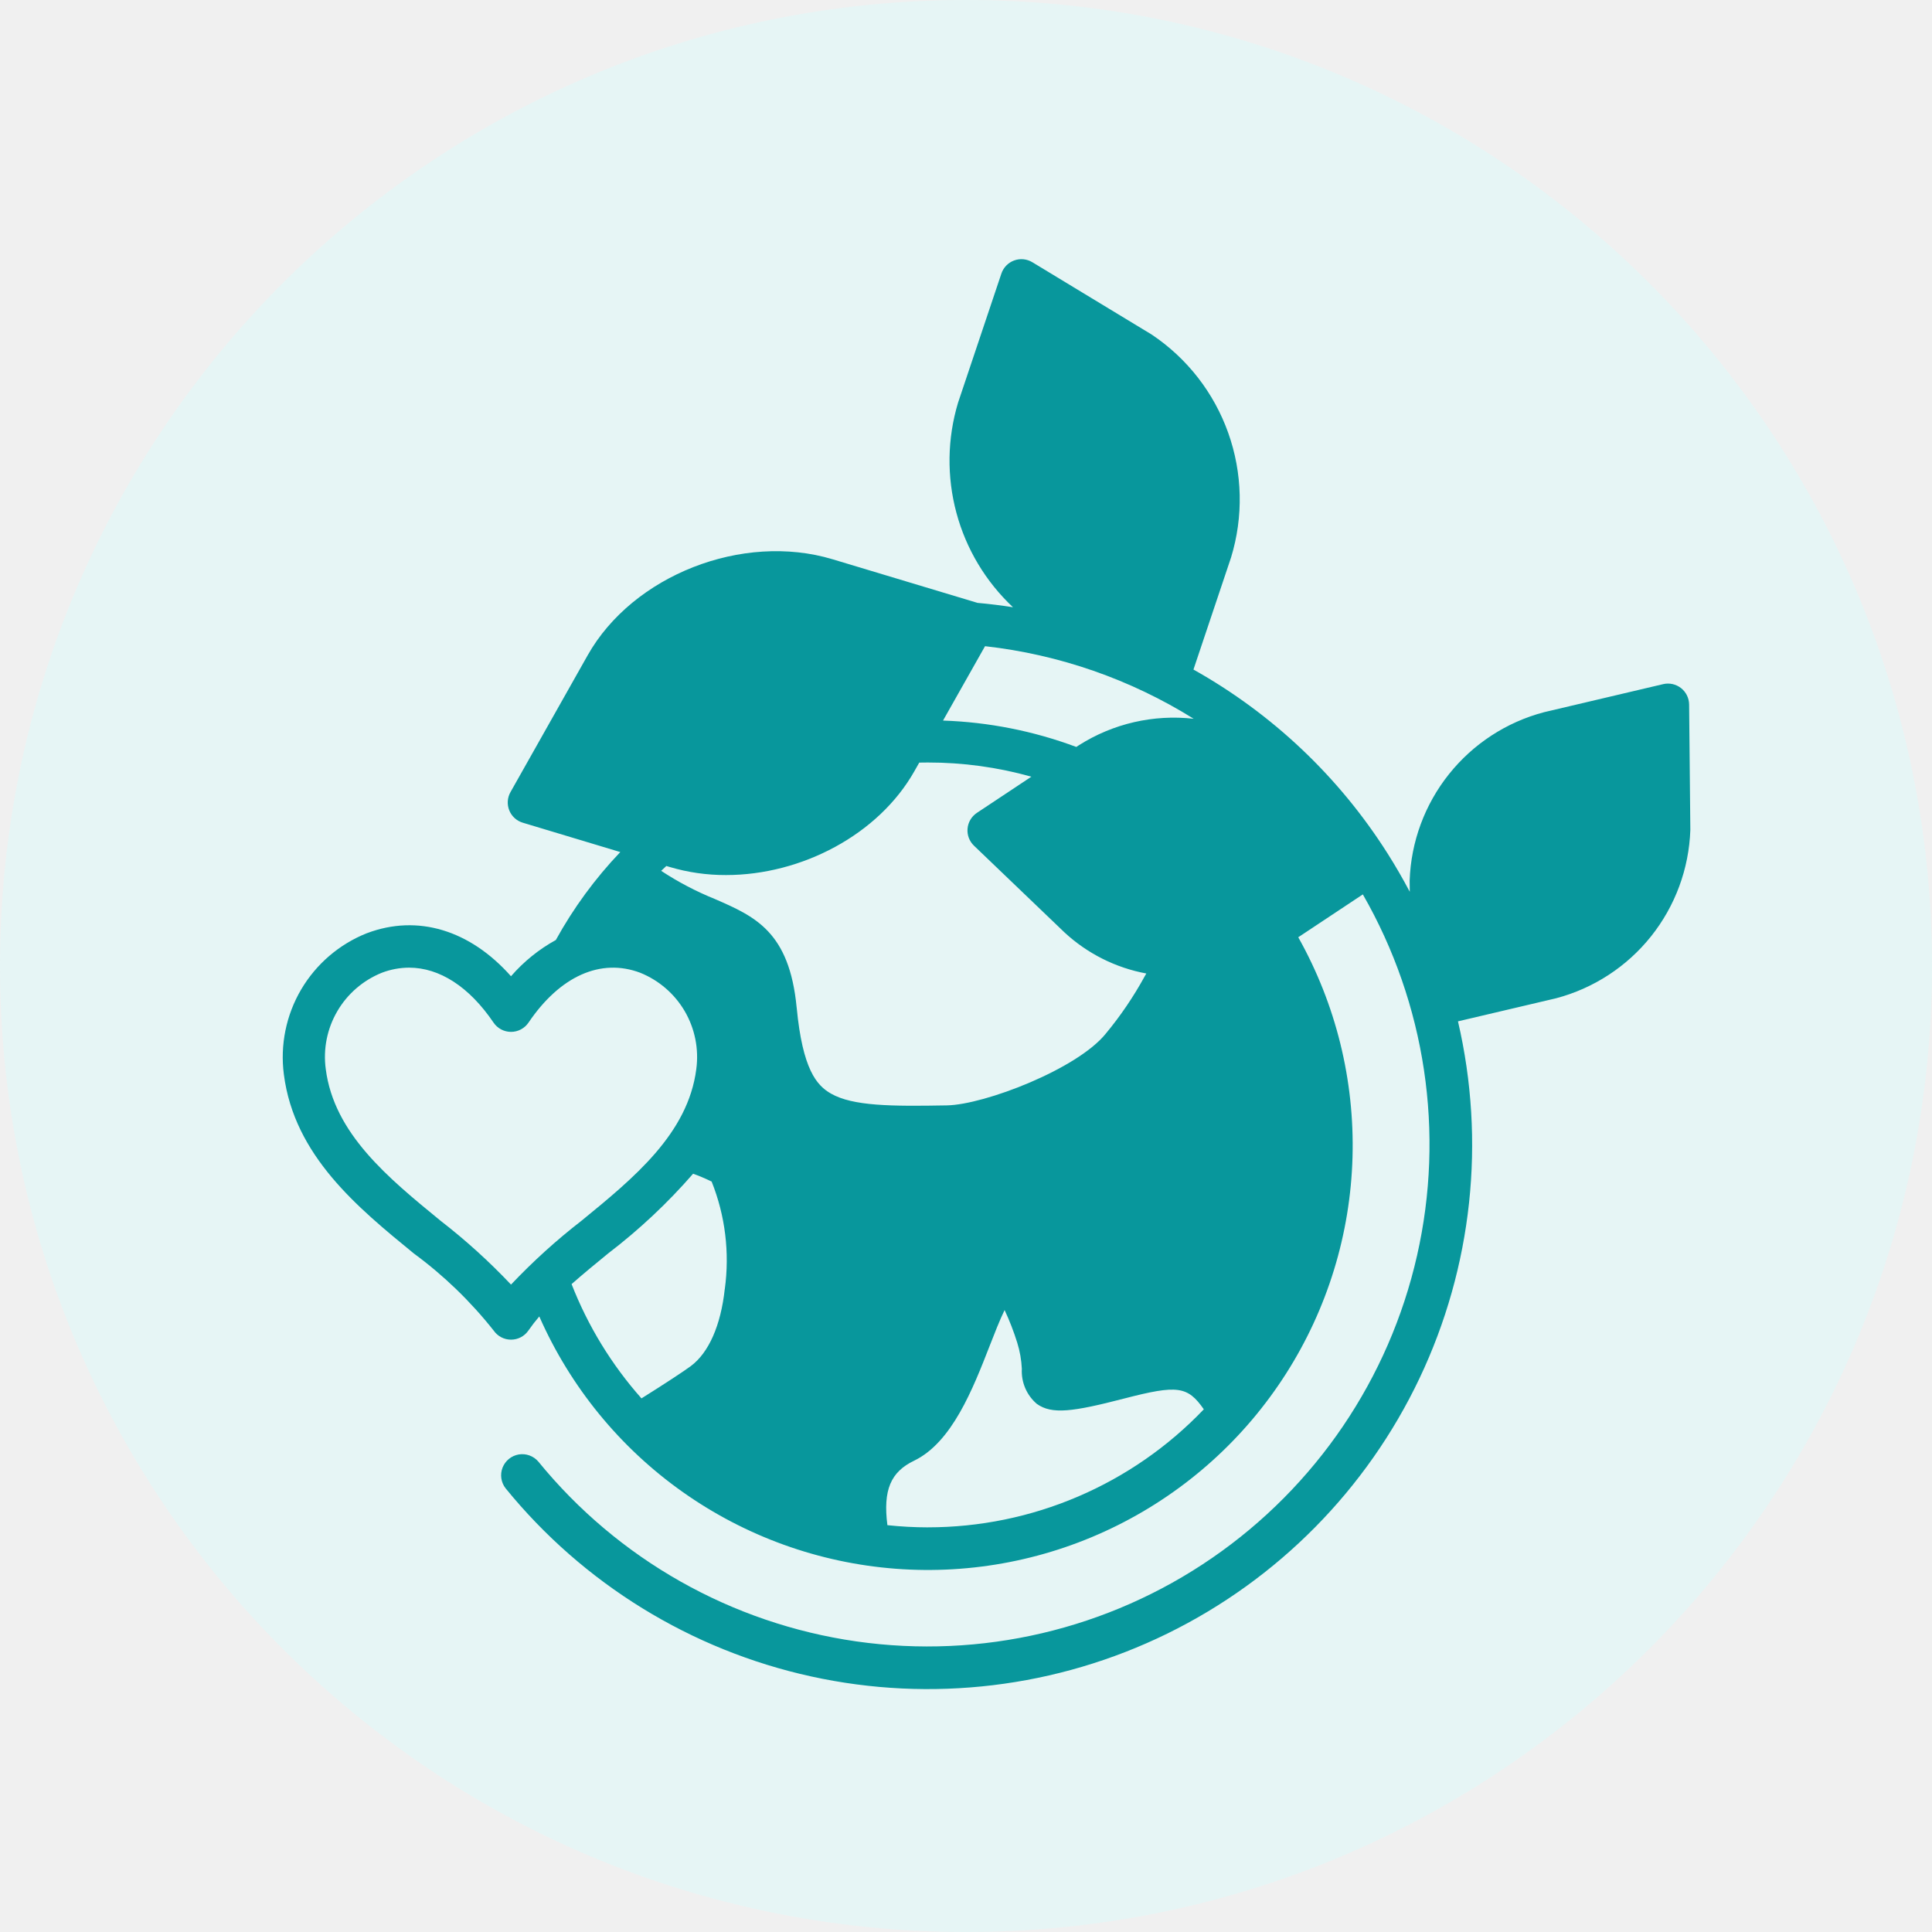
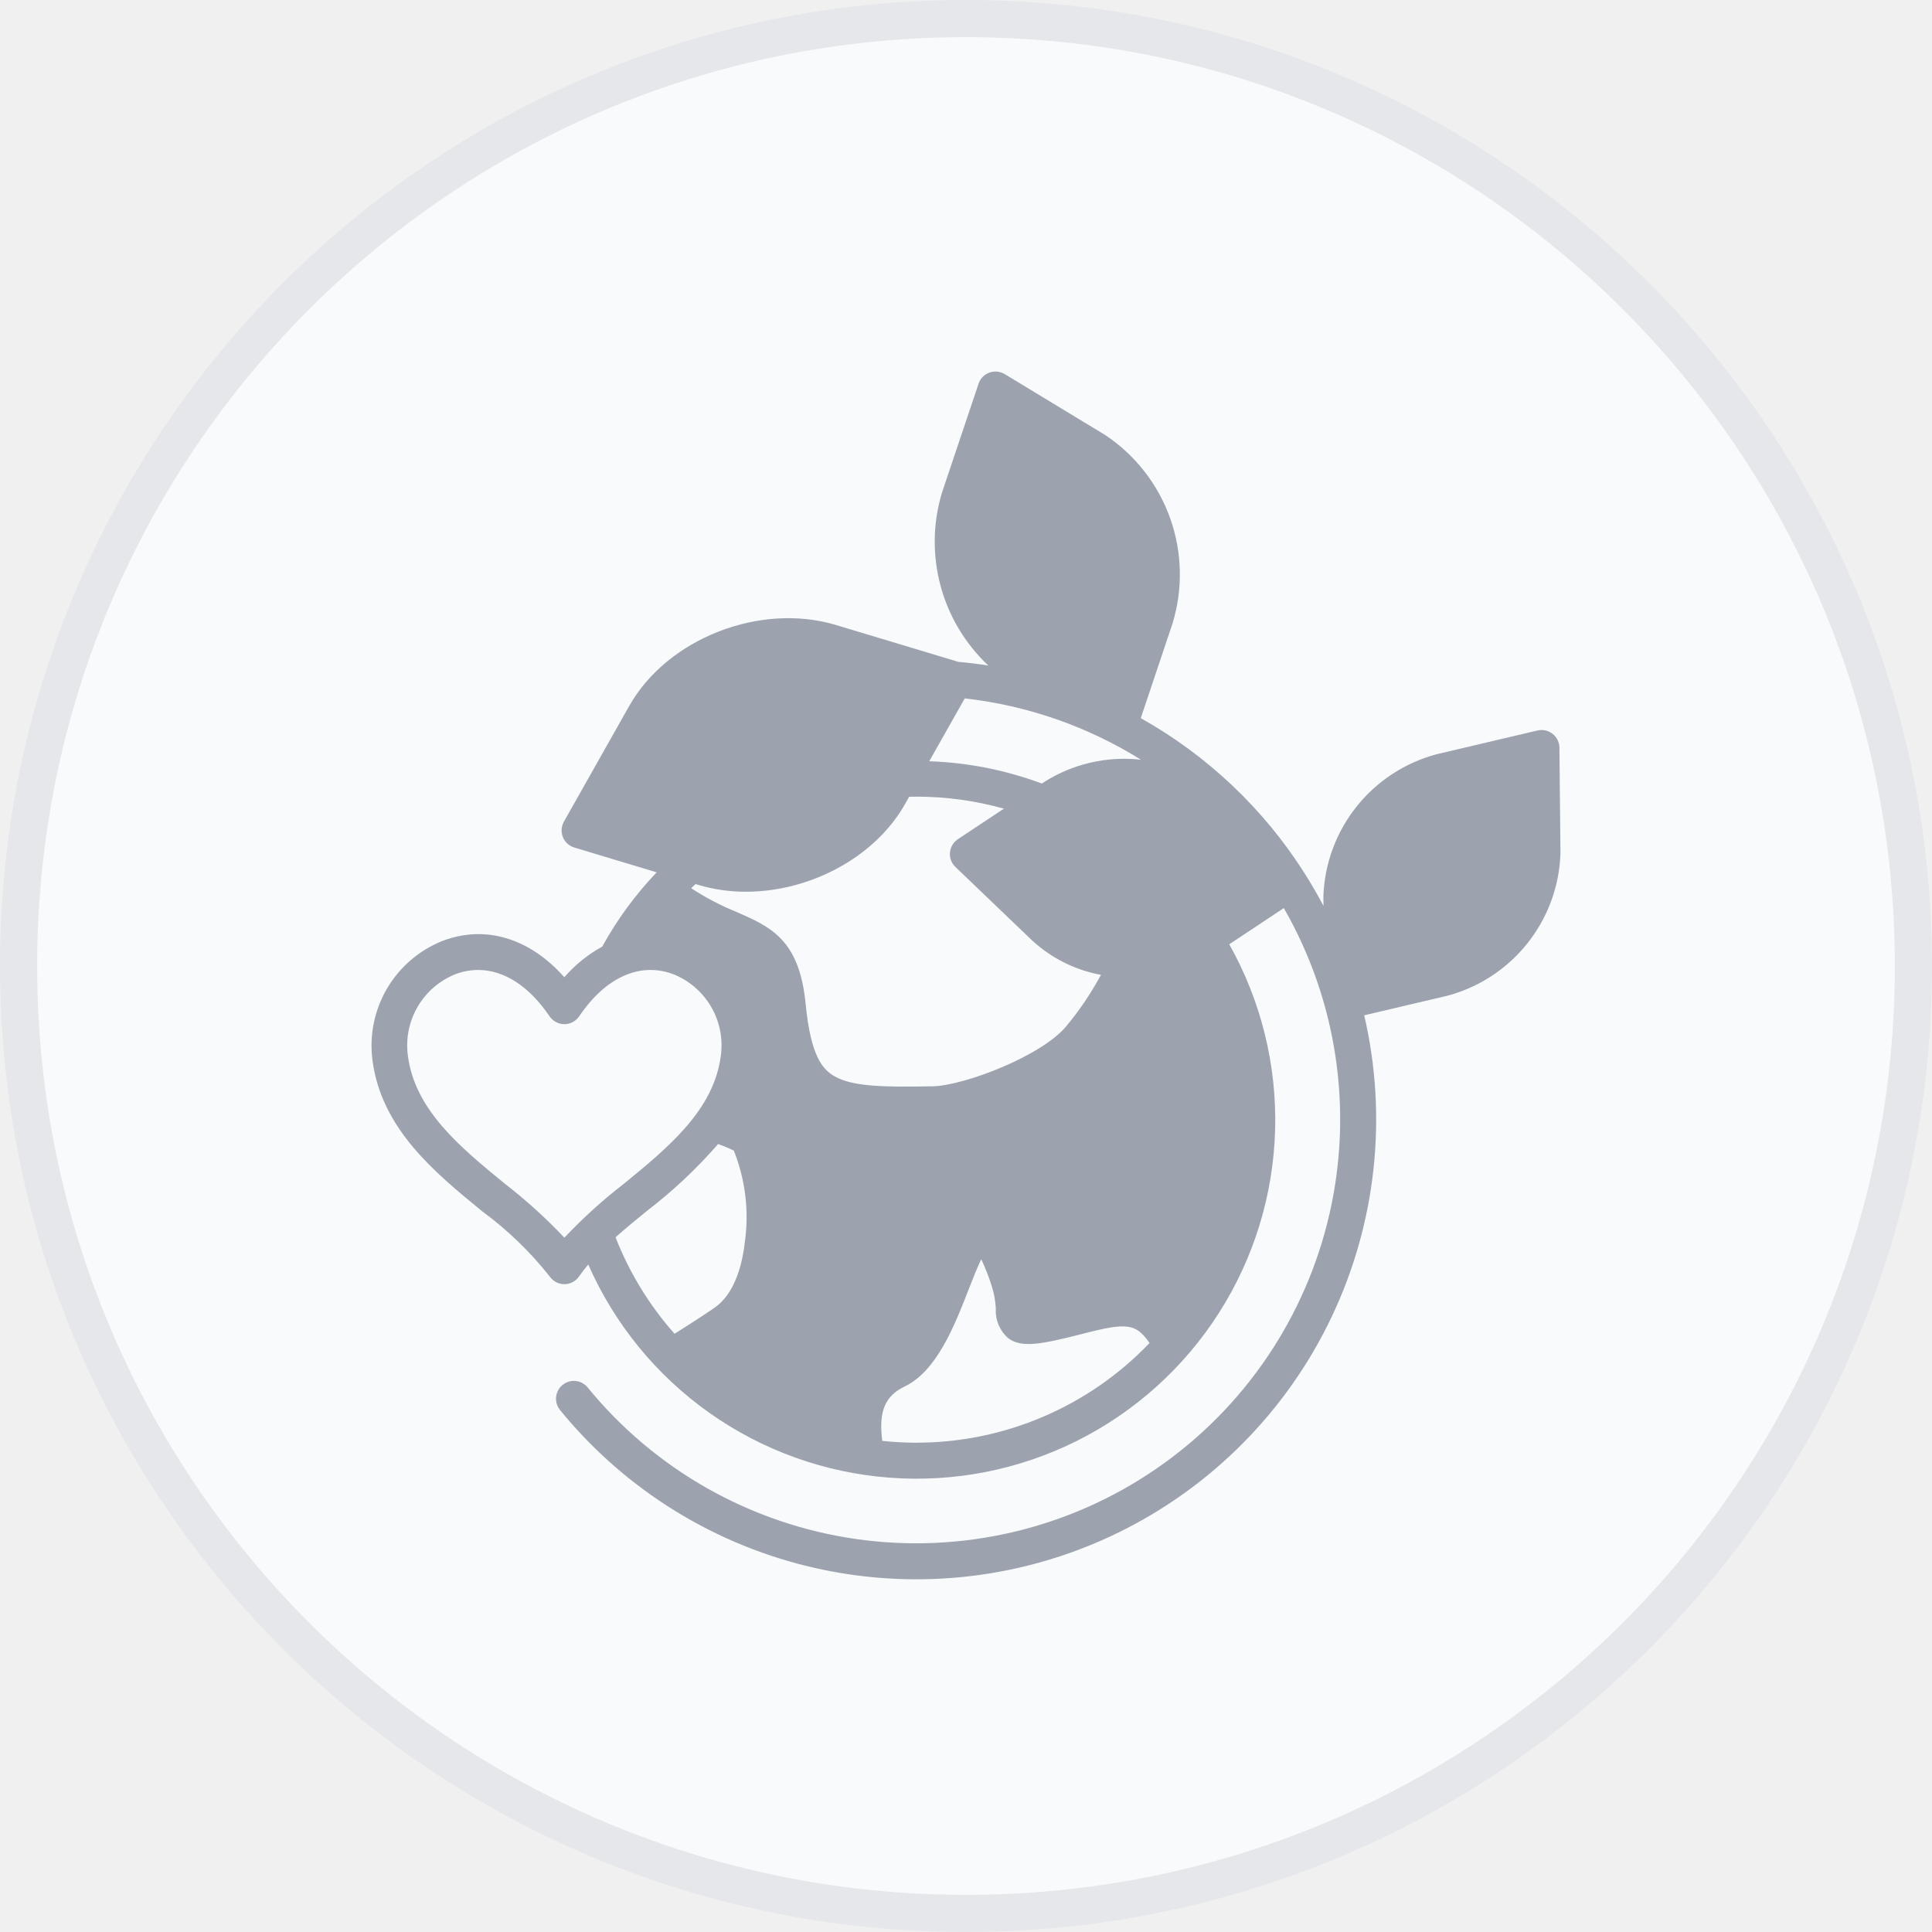
- <svg xmlns="http://www.w3.org/2000/svg" width="82" height="82" viewBox="0 0 82 82" fill="none">
-   <circle cx="41" cy="41" r="41" fill="#E6F5F5" />
-   <path d="M71.691 29.901C71.688 29.628 71.562 29.372 71.347 29.204C71.133 29.036 70.854 28.975 70.589 29.037L65.529 30.229H65.53C63.938 30.649 62.525 31.571 61.498 32.858C60.471 34.145 59.886 35.728 59.83 37.373L59.835 37.85C59.542 37.296 59.228 36.752 58.89 36.219L58.884 36.21H58.884C56.829 32.97 54.001 30.292 50.654 28.418L52.25 23.66C52.779 21.931 52.737 20.077 52.13 18.373C51.524 16.669 50.385 15.206 48.882 14.2L43.816 11.13C43.584 10.989 43.299 10.961 43.044 11.055C42.788 11.148 42.589 11.353 42.502 11.611L40.662 17.093H40.662C40.205 18.613 40.181 20.232 40.593 21.765C41.004 23.298 41.836 24.686 42.994 25.773C42.496 25.695 41.994 25.633 41.489 25.588L35.337 23.737C31.52 22.588 26.858 24.416 24.943 27.811L21.666 33.62L21.666 33.62C21.532 33.857 21.513 34.142 21.615 34.395C21.716 34.647 21.927 34.84 22.188 34.918L26.327 36.164C25.258 37.285 24.339 38.54 23.591 39.897C22.871 40.293 22.227 40.814 21.688 41.435C19.952 39.477 17.73 38.792 15.573 39.608V39.607C14.402 40.072 13.42 40.914 12.781 41.999C12.143 43.085 11.885 44.353 12.048 45.602C12.49 49.052 15.185 51.255 17.562 53.199H17.562C18.833 54.133 19.973 55.234 20.952 56.472C21.119 56.715 21.395 56.859 21.689 56.859C21.984 56.859 22.26 56.715 22.427 56.472C22.571 56.265 22.725 56.065 22.889 55.874C24.204 58.86 26.305 61.434 28.968 63.319C31.631 65.205 34.756 66.333 38.01 66.582C41.263 66.831 44.523 66.193 47.442 64.734C50.361 63.276 52.83 61.053 54.584 58.301C56.339 55.55 57.314 52.374 57.405 49.112C57.496 45.85 56.7 42.625 55.102 39.78L57.843 37.961V37.961C60.508 42.602 61.329 48.076 60.143 53.294C58.958 58.513 55.851 63.094 51.442 66.127C47.033 69.161 41.644 70.424 36.346 69.666C31.048 68.907 26.23 66.183 22.849 62.035C22.644 61.795 22.328 61.68 22.017 61.732C21.706 61.785 21.445 61.997 21.33 62.291C21.216 62.585 21.264 62.918 21.458 63.167C24.754 67.219 29.326 70.034 34.427 71.153C39.529 72.273 44.859 71.631 49.549 69.332C54.239 67.032 58.011 63.212 60.251 58.493C62.491 53.775 63.065 48.437 61.881 43.349L66.044 42.37V42.37C67.635 41.95 69.049 41.028 70.076 39.741C71.102 38.454 71.687 36.871 71.743 35.225L71.691 29.901ZM41.808 27.426C44.953 27.779 47.979 28.831 50.664 30.507C48.961 30.314 47.243 30.709 45.795 31.628L45.681 31.703H45.682C43.869 31.026 41.959 30.648 40.025 30.583L41.808 27.426ZM21.689 54.522C20.763 53.542 19.763 52.636 18.697 51.811C16.478 49.994 14.177 48.116 13.826 45.374C13.711 44.525 13.883 43.661 14.315 42.921C14.746 42.181 15.413 41.606 16.208 41.286C16.576 41.145 16.967 41.072 17.361 41.07C18.652 41.07 19.915 41.878 20.947 43.402C21.114 43.648 21.392 43.796 21.689 43.796C21.987 43.796 22.265 43.648 22.432 43.402C23.77 41.425 25.499 40.655 27.171 41.286V41.286C27.966 41.606 28.632 42.181 29.064 42.921C29.495 43.662 29.667 44.525 29.553 45.374C29.202 48.115 26.904 49.994 24.682 51.811C23.616 52.636 22.616 53.543 21.689 54.522ZM30.761 54.711C30.594 56.252 30.083 57.413 29.32 57.981C29.052 58.182 28.19 58.749 27.226 59.352V59.352C25.959 57.923 24.954 56.281 24.26 54.502C24.749 54.069 25.276 53.638 25.815 53.197C27.127 52.194 28.334 51.062 29.418 49.816C29.66 49.903 29.922 50.012 30.204 50.149C30.782 51.595 30.974 53.167 30.763 54.711L30.761 54.711ZM33.813 42.767C33.505 39.534 32.037 38.896 30.337 38.155L30.337 38.155C29.541 37.833 28.779 37.433 28.062 36.961C28.134 36.892 28.209 36.824 28.282 36.755L28.422 36.797C29.199 37.028 30.006 37.143 30.816 37.14C34.014 37.14 37.289 35.43 38.815 32.722L39.016 32.367C39.138 32.367 39.259 32.363 39.381 32.363C40.866 32.361 42.345 32.564 43.775 32.965L41.463 34.5C41.236 34.651 41.09 34.896 41.066 35.167C41.041 35.438 41.142 35.706 41.339 35.894L45.184 39.578H45.184C46.153 40.474 47.356 41.078 48.653 41.318C48.628 41.362 48.604 41.405 48.579 41.448V41.448C48.109 42.305 47.559 43.116 46.935 43.868C45.731 45.369 41.791 46.887 40.187 46.916C37.821 46.959 36.2 46.947 35.27 46.416C34.661 46.07 34.064 45.388 33.814 42.767L33.813 42.767ZM39.381 64.827V64.826C38.807 64.825 38.234 64.794 37.664 64.733C37.473 63.242 37.805 62.474 38.794 61.998C40.406 61.222 41.292 58.949 42.005 57.121C42.196 56.63 42.434 56.02 42.638 55.603H42.638C42.848 56.051 43.027 56.514 43.174 56.986C43.286 57.346 43.352 57.719 43.37 58.096C43.338 58.665 43.573 59.216 44.007 59.586C44.648 60.043 45.535 59.922 47.713 59.358C49.982 58.77 50.404 58.83 51.094 59.815H51.094C49.582 61.399 47.765 62.659 45.752 63.52C43.739 64.382 41.572 64.825 39.382 64.825L39.381 64.827Z" fill="#08979C" />
+ <svg xmlns="http://www.w3.org/2000/svg" width="52" height="52" viewBox="0 0 52 52" fill="none">
+   <rect x="0.5" y="0.5" width="51" height="51" rx="25.5" fill="#F9FAFB" />
+   <rect x="0.5" y="0.5" width="51" height="51" rx="25.5" stroke="#E5E7EB" />
+   <mask id="path-2-inside-1_3635_224372" fill="white">
+     <path d="M41.972 20.124C41.971 19.978 41.903 19.841 41.788 19.751C41.673 19.661 41.524 19.628 41.382 19.661L38.672 20.299H38.672C37.82 20.525 37.062 21.019 36.513 21.708C35.963 22.397 35.649 23.245 35.619 24.126L35.622 24.382C35.465 24.085 35.296 23.793 35.115 23.508L35.112 23.503H35.112C34.012 21.768 32.497 20.334 30.704 19.329L31.559 16.781C31.842 15.855 31.82 14.862 31.495 13.949C31.17 13.037 30.56 12.253 29.755 11.714L27.042 10.069C26.917 9.994 26.765 9.979 26.628 10.029C26.491 10.079 26.384 10.189 26.338 10.327L25.352 13.264H25.352C25.107 14.078 25.094 14.945 25.315 15.766C25.535 16.587 25.981 17.331 26.601 17.913C26.334 17.871 26.066 17.838 25.795 17.814L22.5 16.822C20.456 16.207 17.958 17.186 16.933 19.005L15.177 22.116L15.177 22.116C15.106 22.243 15.096 22.395 15.15 22.531C15.204 22.666 15.317 22.769 15.457 22.811L17.674 23.479C17.102 24.079 16.609 24.751 16.209 25.478C15.823 25.69 15.478 25.969 15.189 26.302C14.259 25.253 13.069 24.886 11.914 25.323V25.323C11.287 25.572 10.761 26.023 10.418 26.604C10.076 27.186 9.938 27.865 10.025 28.534C10.262 30.381 11.706 31.561 12.979 32.603H12.979C13.66 33.103 14.271 33.693 14.795 34.356C14.884 34.486 15.032 34.564 15.19 34.564C15.348 34.564 15.495 34.486 15.585 34.356C15.662 34.245 15.745 34.138 15.833 34.035C16.537 35.635 17.662 37.014 19.089 38.024C20.515 39.034 22.189 39.638 23.931 39.771C25.674 39.905 27.42 39.563 28.984 38.782C30.547 38 31.869 36.809 32.809 35.336C33.749 33.862 34.271 32.161 34.32 30.414C34.369 28.667 33.942 26.939 33.086 25.416L34.554 24.441V24.441C35.982 26.927 36.422 29.859 35.787 32.654C35.152 35.449 33.488 37.903 31.126 39.528C28.765 41.153 25.878 41.829 23.041 41.423C20.203 41.017 17.622 39.558 15.811 37.336C15.701 37.207 15.532 37.145 15.365 37.173C15.199 37.202 15.059 37.315 14.998 37.473C14.936 37.63 14.962 37.809 15.066 37.942C16.831 40.112 19.28 41.62 22.013 42.22C24.745 42.819 27.6 42.475 30.112 41.244C32.624 40.012 34.645 37.966 35.844 35.439C37.044 32.911 37.352 30.052 36.718 27.327L38.947 26.803V26.803C39.8 26.578 40.557 26.084 41.107 25.394C41.657 24.705 41.97 23.857 42 22.976L41.972 20.124ZM25.966 18.798C27.65 18.987 29.271 19.551 30.709 20.448C29.797 20.345 28.877 20.557 28.102 21.049L28.041 21.089H28.041C27.07 20.727 26.047 20.524 25.011 20.489L25.966 18.798ZM15.19 33.312C14.694 32.787 14.158 32.301 13.587 31.859C12.398 30.886 11.166 29.88 10.978 28.412C10.917 27.957 11.009 27.494 11.24 27.098C11.471 26.701 11.828 26.393 12.254 26.222C12.451 26.146 12.66 26.107 12.871 26.107C13.563 26.107 14.24 26.539 14.792 27.355C14.882 27.487 15.031 27.566 15.19 27.566C15.349 27.566 15.498 27.487 15.588 27.355C16.304 26.297 17.23 25.884 18.126 26.222V26.222C18.552 26.393 18.909 26.701 19.14 27.098C19.371 27.494 19.463 27.957 19.402 28.412C19.214 29.88 17.983 30.886 16.793 31.86C16.222 32.301 15.686 32.787 15.19 33.312ZM20.049 33.413C19.96 34.238 19.686 34.86 19.277 35.164C19.133 35.272 18.672 35.576 18.155 35.898V35.898C17.477 35.133 16.939 34.254 16.567 33.301C16.829 33.069 17.111 32.838 17.399 32.602C18.102 32.065 18.749 31.458 19.329 30.791C19.459 30.838 19.599 30.896 19.751 30.969C20.06 31.744 20.163 32.586 20.05 33.413L20.049 33.413ZM21.683 27.015C21.518 25.284 20.732 24.942 19.822 24.545L19.822 24.545C19.396 24.372 18.988 24.158 18.603 23.906C18.642 23.868 18.682 23.832 18.721 23.795L18.796 23.817C19.212 23.941 19.644 24.003 20.078 24.001C21.791 24.001 23.546 23.085 24.363 21.635L24.47 21.445C24.536 21.445 24.601 21.442 24.666 21.442C25.462 21.442 26.254 21.55 27.02 21.765L25.781 22.587C25.66 22.668 25.581 22.799 25.568 22.945C25.555 23.09 25.609 23.233 25.715 23.334L27.774 25.307H27.774C28.293 25.787 28.937 26.11 29.633 26.239C29.619 26.262 29.606 26.286 29.593 26.309V26.309C29.341 26.768 29.046 27.202 28.712 27.605C28.067 28.409 25.957 29.222 25.098 29.238C23.83 29.261 22.962 29.254 22.464 28.97C22.138 28.785 21.818 28.419 21.684 27.015L21.683 27.015ZM24.666 38.831V38.831C24.358 38.83 24.052 38.814 23.746 38.781C23.644 37.982 23.822 37.571 24.352 37.316C25.215 36.901 25.69 35.683 26.072 34.704C26.174 34.441 26.302 34.114 26.411 33.891H26.41C26.523 34.131 26.619 34.378 26.698 34.631C26.758 34.824 26.793 35.024 26.803 35.226C26.785 35.531 26.912 35.826 27.144 36.024C27.487 36.269 27.962 36.204 29.129 35.902C30.344 35.587 30.57 35.619 30.94 36.147H30.94C30.13 36.995 29.157 37.67 28.078 38.131C27 38.593 25.84 38.83 24.667 38.83L24.666 38.831Z" />
+   </mask>
+   <path d="M41.972 20.124C41.971 19.978 41.903 19.841 41.788 19.751C41.673 19.661 41.524 19.628 41.382 19.661L38.672 20.299H38.672C37.82 20.525 37.062 21.019 36.513 21.708C35.963 22.397 35.649 23.245 35.619 24.126L35.622 24.382C35.465 24.085 35.296 23.793 35.115 23.508L35.112 23.503H35.112C34.012 21.768 32.497 20.334 30.704 19.329L31.559 16.781C31.842 15.855 31.82 14.862 31.495 13.949C31.17 13.037 30.56 12.253 29.755 11.714L27.042 10.069C26.917 9.994 26.765 9.979 26.628 10.029C26.491 10.079 26.384 10.189 26.338 10.327L25.352 13.264H25.352C25.107 14.078 25.094 14.945 25.315 15.766C25.535 16.587 25.981 17.331 26.601 17.913C26.334 17.871 26.066 17.838 25.795 17.814L22.5 16.822C20.456 16.207 17.958 17.186 16.933 19.005L15.177 22.116L15.177 22.116C15.106 22.243 15.096 22.395 15.15 22.531C15.204 22.666 15.317 22.769 15.457 22.811L17.674 23.479C17.102 24.079 16.609 24.751 16.209 25.478C15.823 25.69 15.478 25.969 15.189 26.302C14.259 25.253 13.069 24.886 11.914 25.323V25.323C11.287 25.572 10.761 26.023 10.418 26.604C10.076 27.186 9.938 27.865 10.025 28.534C10.262 30.381 11.706 31.561 12.979 32.603H12.979C13.66 33.103 14.271 33.693 14.795 34.356C14.884 34.486 15.032 34.564 15.19 34.564C15.348 34.564 15.495 34.486 15.585 34.356C15.662 34.245 15.745 34.138 15.833 34.035C16.537 35.635 17.662 37.014 19.089 38.024C20.515 39.034 22.189 39.638 23.931 39.771C25.674 39.905 27.42 39.563 28.984 38.782C30.547 38 31.869 36.809 32.809 35.336C33.749 33.862 34.271 32.161 34.32 30.414C34.369 28.667 33.942 26.939 33.086 25.416L34.554 24.441V24.441C35.982 26.927 36.422 29.859 35.787 32.654C35.152 35.449 33.488 37.903 31.126 39.528C28.765 41.153 25.878 41.829 23.041 41.423C20.203 41.017 17.622 39.558 15.811 37.336C15.701 37.207 15.532 37.145 15.365 37.173C15.199 37.202 15.059 37.315 14.998 37.473C14.936 37.63 14.962 37.809 15.066 37.942C16.831 40.112 19.28 41.62 22.013 42.22C24.745 42.819 27.6 42.475 30.112 41.244C32.624 40.012 34.645 37.966 35.844 35.439C37.044 32.911 37.352 30.052 36.718 27.327L38.947 26.803V26.803C39.8 26.578 40.557 26.084 41.107 25.394C41.657 24.705 41.97 23.857 42 22.976L41.972 20.124ZM25.966 18.798C27.65 18.987 29.271 19.551 30.709 20.448C29.797 20.345 28.877 20.557 28.102 21.049L28.041 21.089H28.041C27.07 20.727 26.047 20.524 25.011 20.489L25.966 18.798ZM15.19 33.312C14.694 32.787 14.158 32.301 13.587 31.859C12.398 30.886 11.166 29.88 10.978 28.412C10.917 27.957 11.009 27.494 11.24 27.098C11.471 26.701 11.828 26.393 12.254 26.222C12.451 26.146 12.66 26.107 12.871 26.107C13.563 26.107 14.24 26.539 14.792 27.355C14.882 27.487 15.031 27.566 15.19 27.566C15.349 27.566 15.498 27.487 15.588 27.355C16.304 26.297 17.23 25.884 18.126 26.222V26.222C18.552 26.393 18.909 26.701 19.14 27.098C19.371 27.494 19.463 27.957 19.402 28.412C19.214 29.88 17.983 30.886 16.793 31.86C16.222 32.301 15.686 32.787 15.19 33.312ZM20.049 33.413C19.96 34.238 19.686 34.86 19.277 35.164C19.133 35.272 18.672 35.576 18.155 35.898V35.898C17.477 35.133 16.939 34.254 16.567 33.301C16.829 33.069 17.111 32.838 17.399 32.602C18.102 32.065 18.749 31.458 19.329 30.791C19.459 30.838 19.599 30.896 19.751 30.969C20.06 31.744 20.163 32.586 20.05 33.413L20.049 33.413ZM21.683 27.015C21.518 25.284 20.732 24.942 19.822 24.545L19.822 24.545C19.396 24.372 18.988 24.158 18.603 23.906C18.642 23.868 18.682 23.832 18.721 23.795L18.796 23.817C19.212 23.941 19.644 24.003 20.078 24.001C21.791 24.001 23.546 23.085 24.363 21.635L24.47 21.445C24.536 21.445 24.601 21.442 24.666 21.442C25.462 21.442 26.254 21.55 27.02 21.765L25.781 22.587C25.66 22.668 25.581 22.799 25.568 22.945C25.555 23.09 25.609 23.233 25.715 23.334L27.774 25.307H27.774C28.293 25.787 28.937 26.11 29.633 26.239C29.619 26.262 29.606 26.286 29.593 26.309V26.309C29.341 26.768 29.046 27.202 28.712 27.605C28.067 28.409 25.957 29.222 25.098 29.238C23.83 29.261 22.962 29.254 22.464 28.97C22.138 28.785 21.818 28.419 21.684 27.015L21.683 27.015ZM24.666 38.831V38.831C24.358 38.83 24.052 38.814 23.746 38.781C23.644 37.982 23.822 37.571 24.352 37.316C25.215 36.901 25.69 35.683 26.072 34.704C26.174 34.441 26.302 34.114 26.411 33.891H26.41C26.523 34.131 26.619 34.378 26.698 34.631C26.758 34.824 26.793 35.024 26.803 35.226C26.785 35.531 26.912 35.826 27.144 36.024C27.487 36.269 27.962 36.204 29.129 35.902C30.344 35.587 30.57 35.619 30.94 36.147H30.94C30.13 36.995 29.157 37.67 28.078 38.131C27 38.593 25.84 38.83 24.667 38.83L24.666 38.831Z" fill="#9CA3AF" stroke="#9CA3AF" stroke-width="2.667" mask="url(#path-2-inside-1_3635_224372)" />
</svg>
